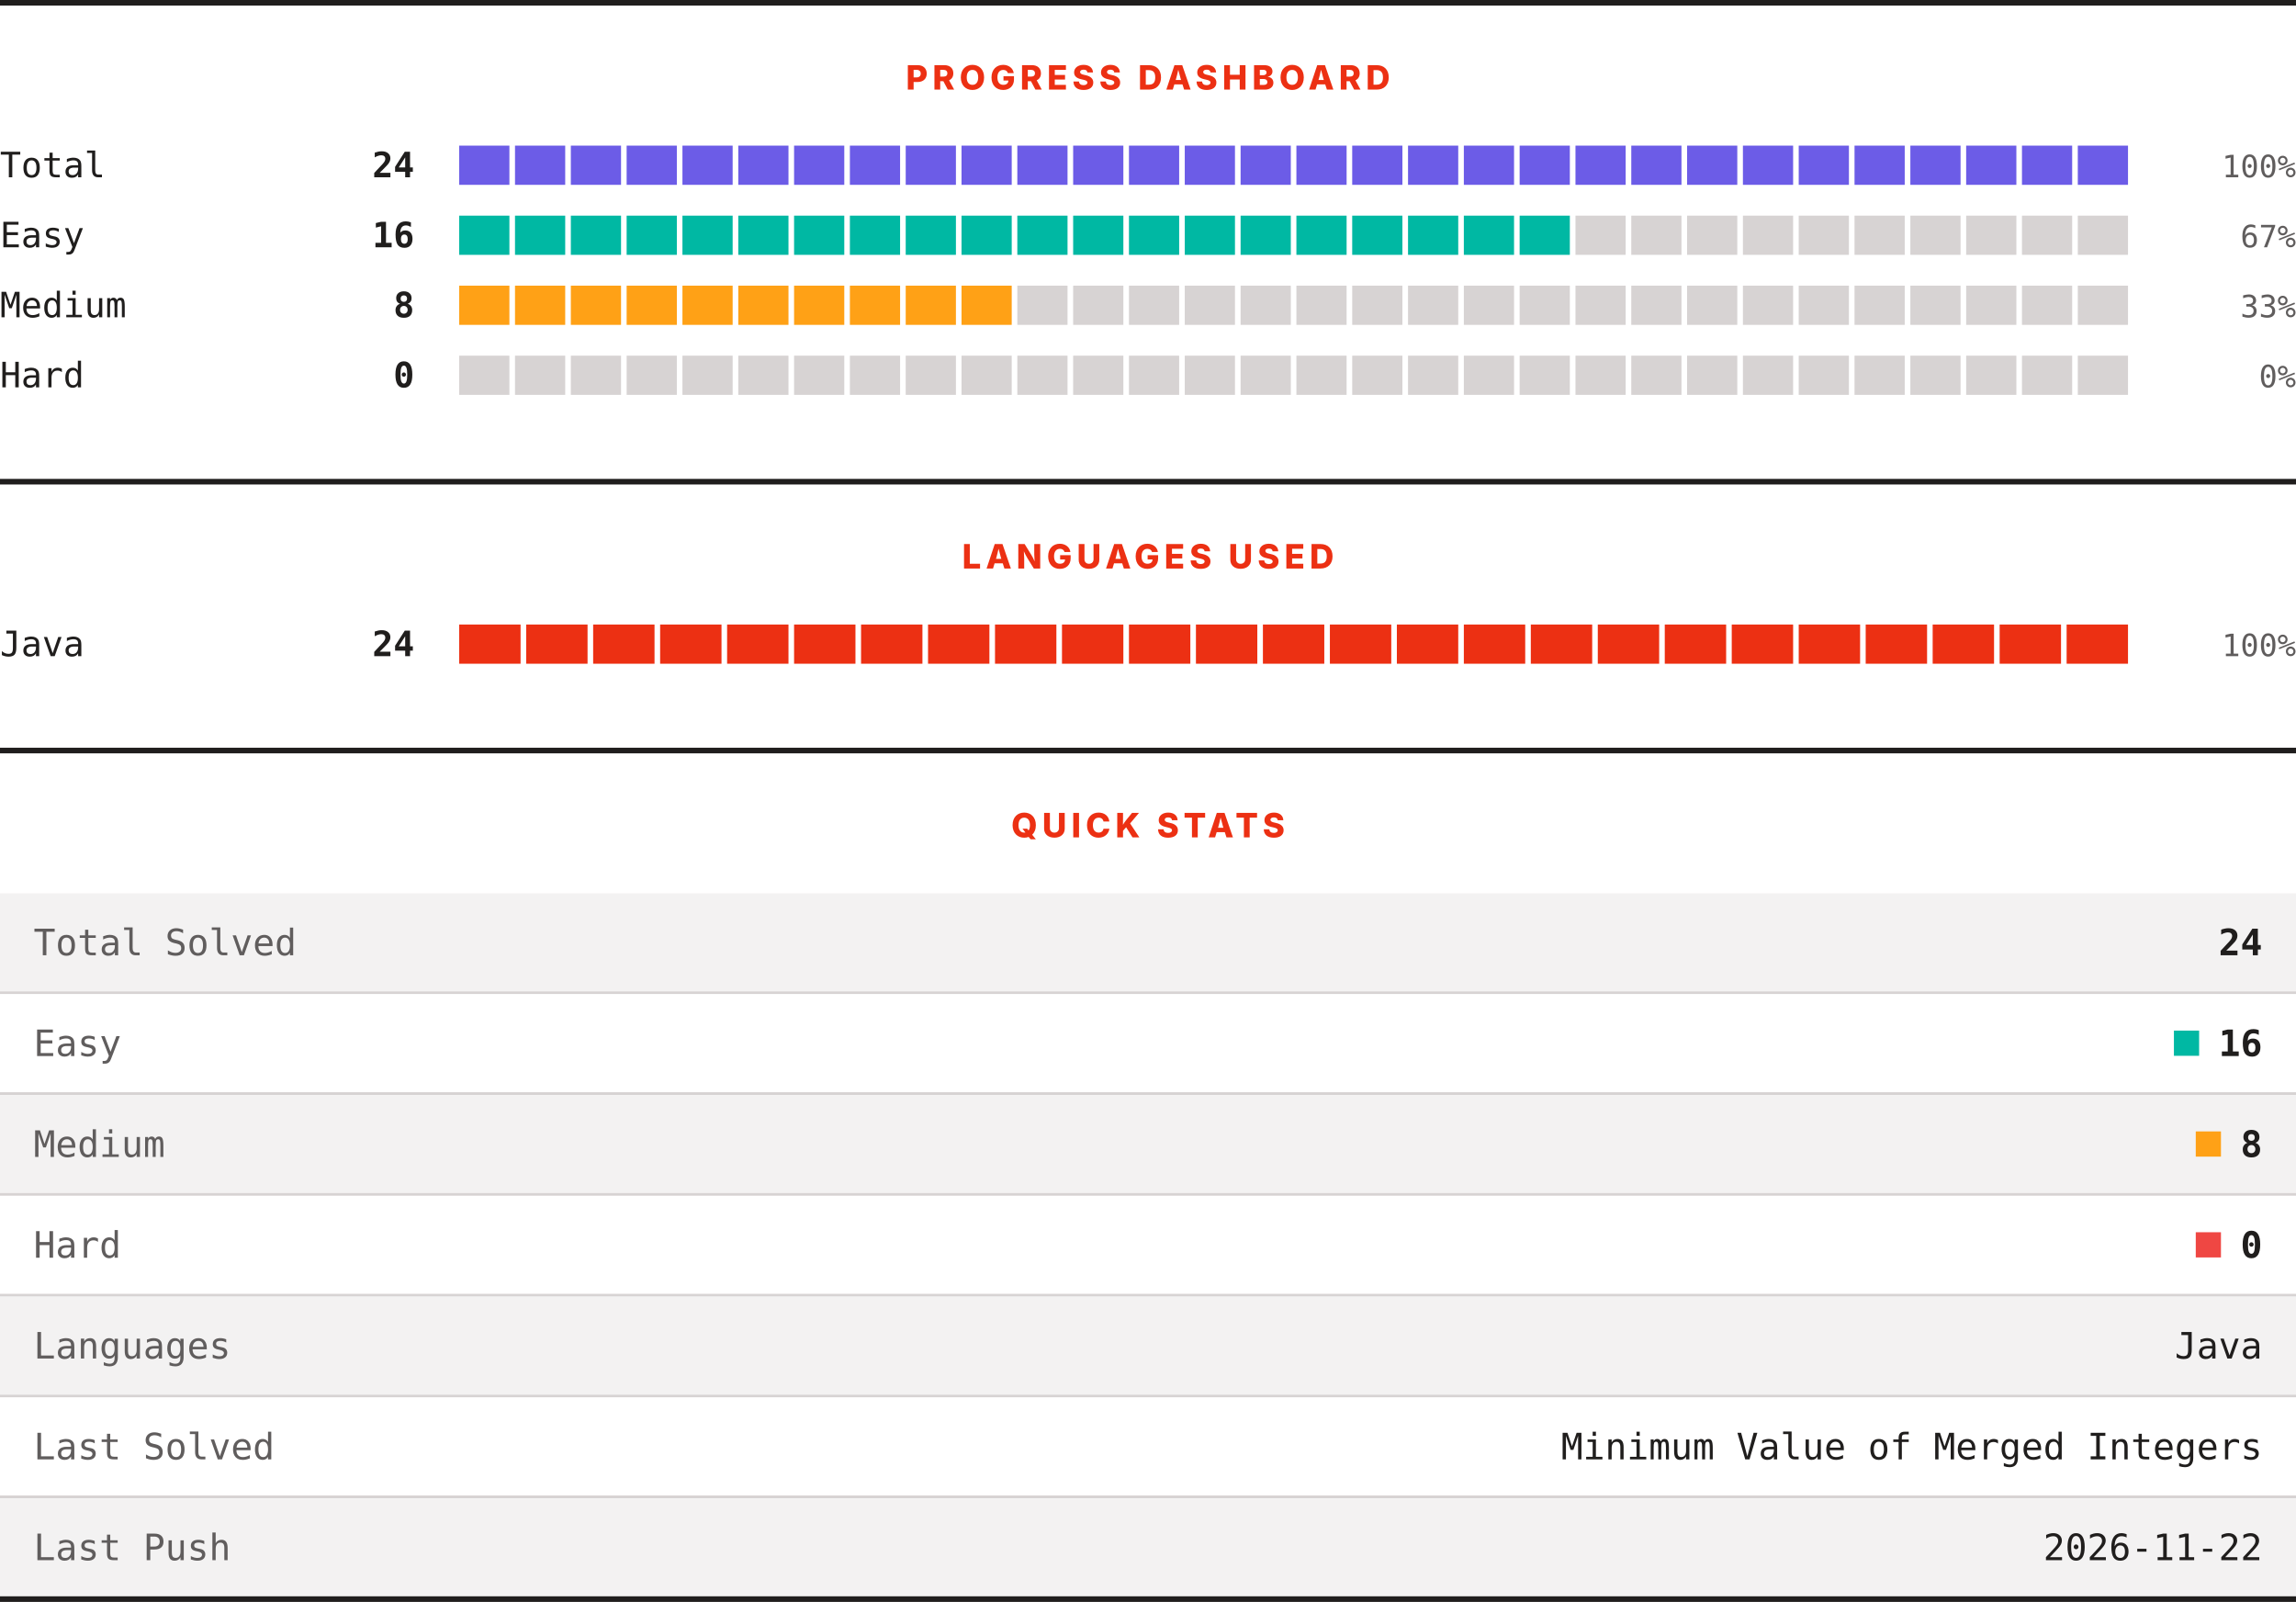
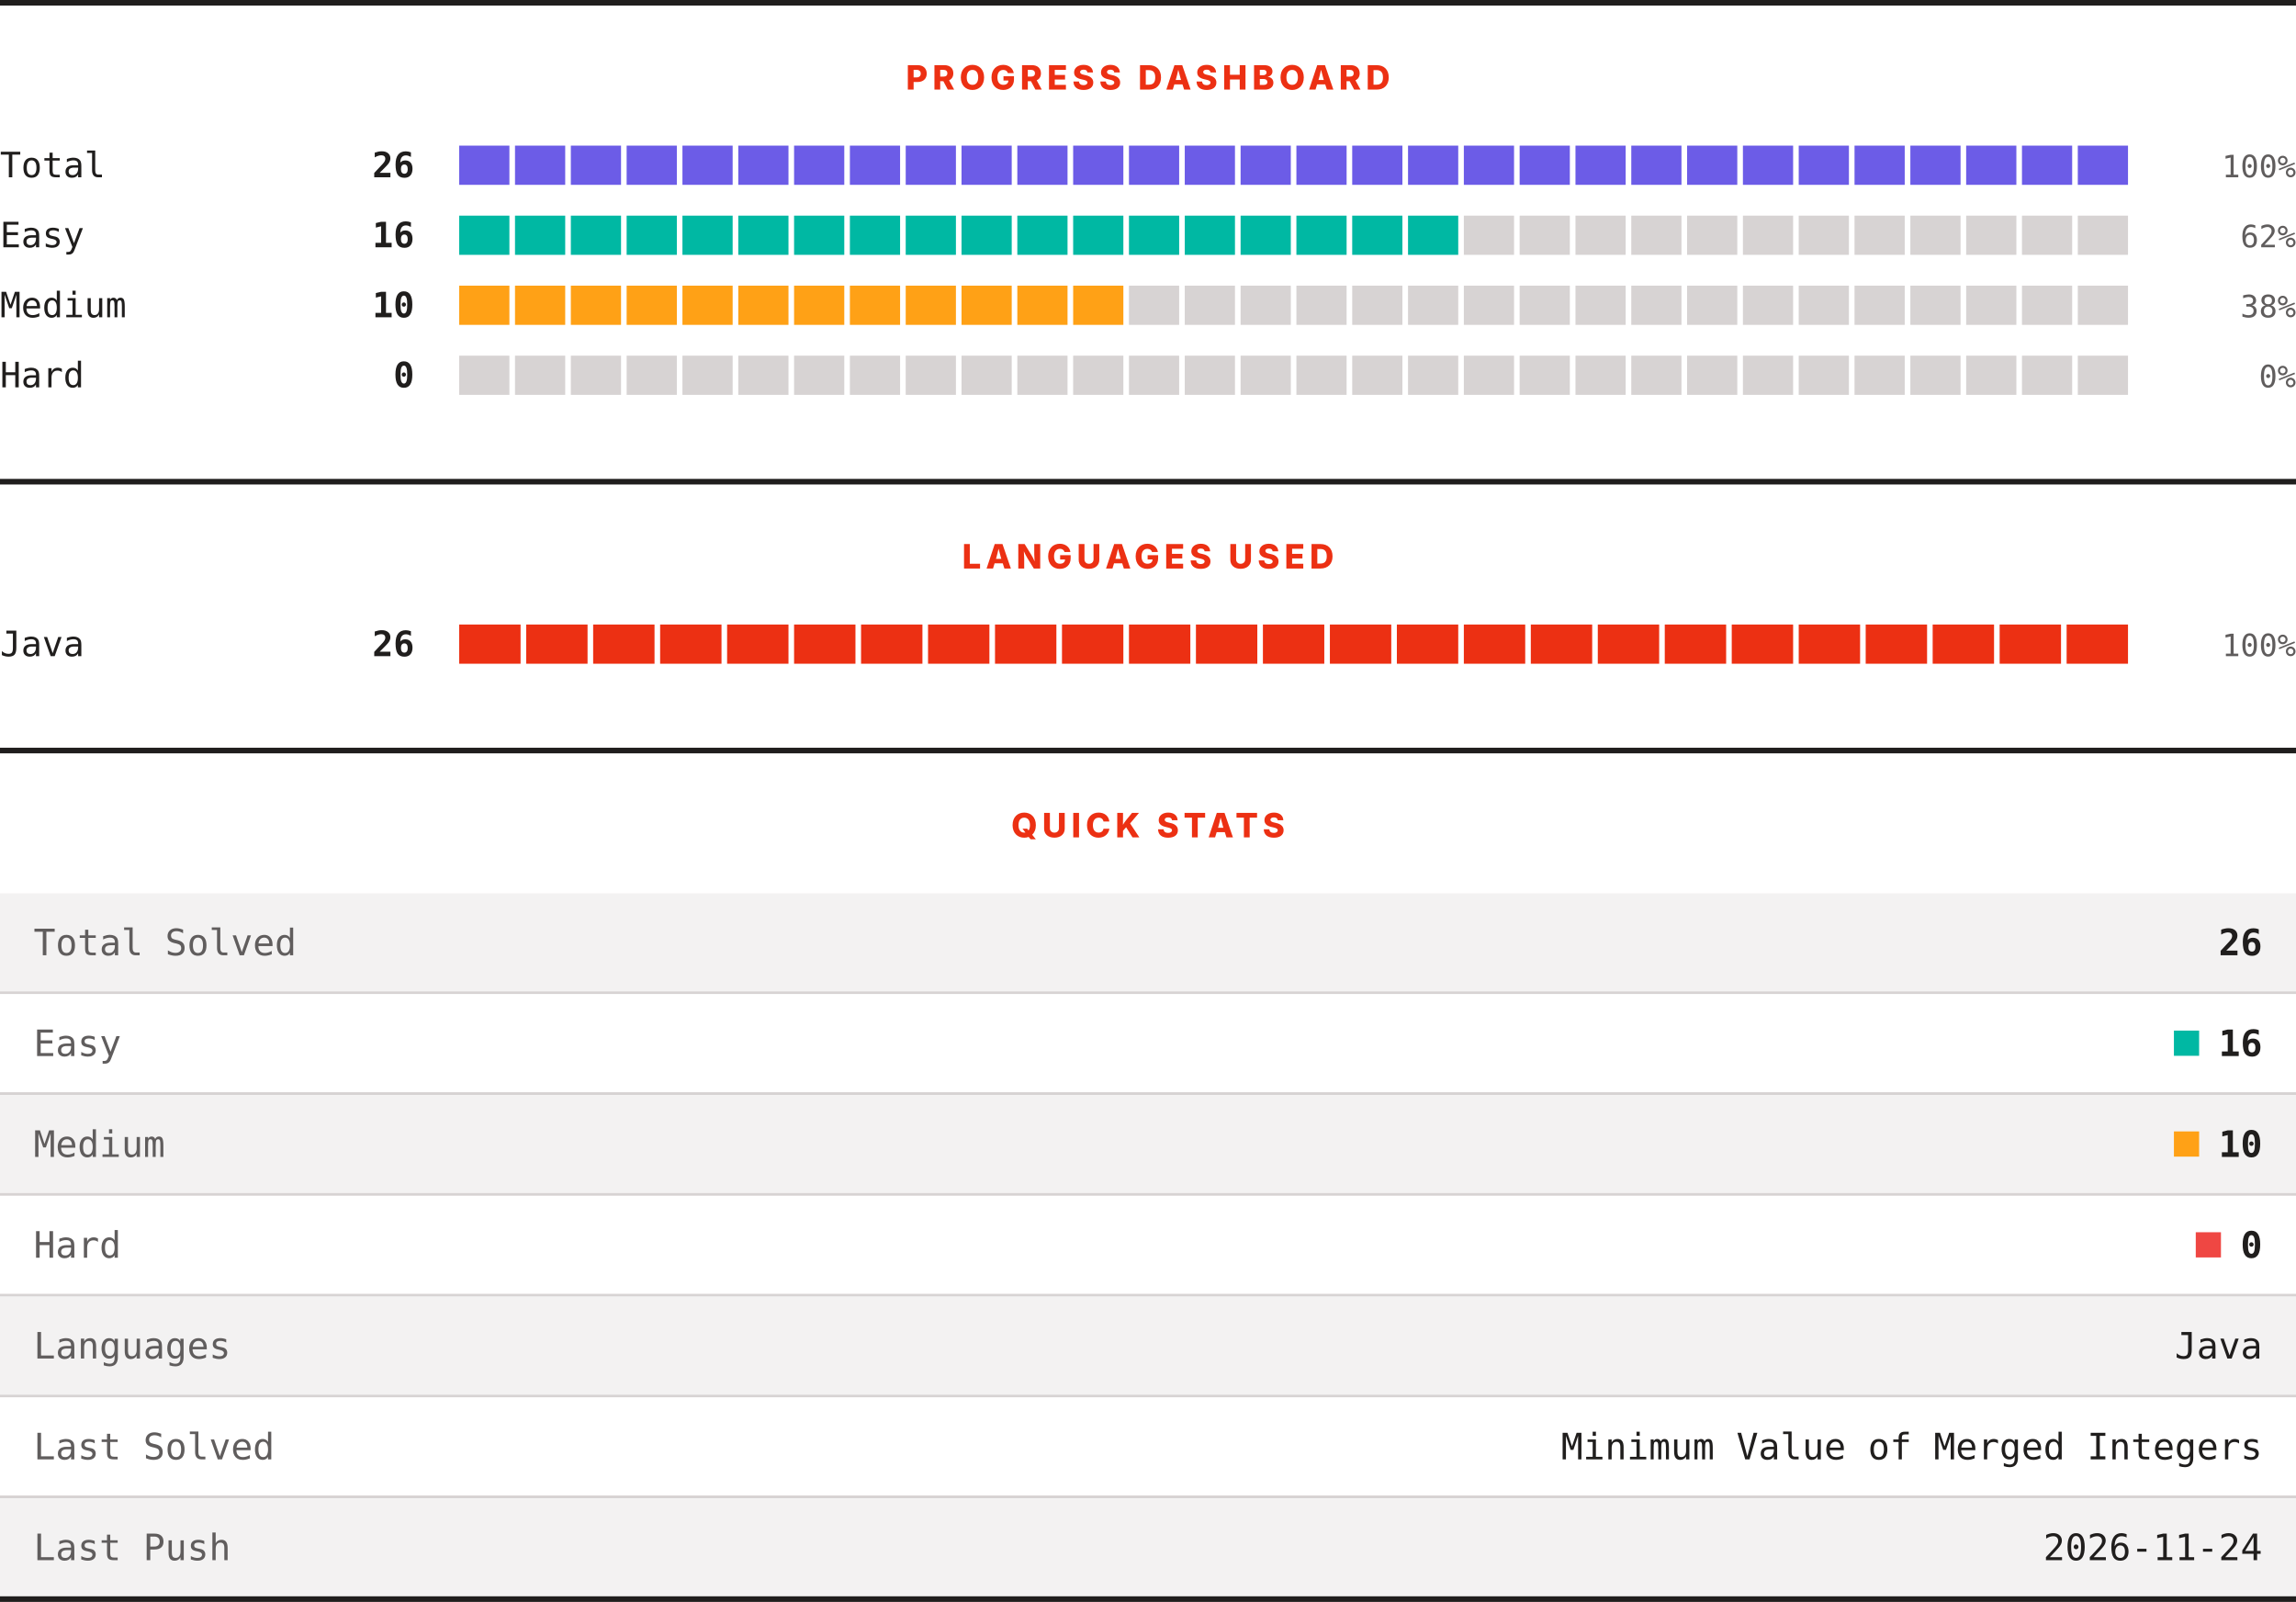
<svg xmlns="http://www.w3.org/2000/svg" width="820" height="572" viewBox="0 0 820 572" role="img" aria-label="LeetCode progress, languages and quick stats">
  <rect width="820" height="572" fill="#ffffff" />
  <rect x="0" y="0" width="820" height="2" fill="#201e1d" />
  <text x="410" y="32" text-anchor="middle" font-family="Archivo, system-ui, -apple-system, Segoe UI, sans-serif" font-size="12" font-weight="800" letter-spacing="1.68" fill="#ec3013">PROGRESS DASHBOARD</text>
  <text x="0" y="63.3" font-family="ui-monospace, SFMono-Regular, Menlo, Consolas, monospace" font-size="12.5" fill="#201e1d">Total</text>
-   <text x="148" y="63.3" text-anchor="end" font-family="ui-monospace, SFMono-Regular, Menlo, Consolas, monospace" font-size="12.5" font-weight="700" fill="#201e1d">24</text>
+   <text x="148" y="63.3" text-anchor="end" font-family="ui-monospace, SFMono-Regular, Menlo, Consolas, monospace" font-size="12.5" font-weight="700" fill="#201e1d">26</text>
  <rect x="164.00" y="52" width="17.93" height="14" fill="#6c5ce7" />
  <rect x="183.93" y="52" width="17.93" height="14" fill="#6c5ce7" />
  <rect x="203.87" y="52" width="17.93" height="14" fill="#6c5ce7" />
  <rect x="223.80" y="52" width="17.93" height="14" fill="#6c5ce7" />
  <rect x="243.73" y="52" width="17.93" height="14" fill="#6c5ce7" />
  <rect x="263.67" y="52" width="17.93" height="14" fill="#6c5ce7" />
  <rect x="283.60" y="52" width="17.93" height="14" fill="#6c5ce7" />
  <rect x="303.53" y="52" width="17.93" height="14" fill="#6c5ce7" />
  <rect x="323.47" y="52" width="17.93" height="14" fill="#6c5ce7" />
  <rect x="343.40" y="52" width="17.93" height="14" fill="#6c5ce7" />
  <rect x="363.33" y="52" width="17.93" height="14" fill="#6c5ce7" />
  <rect x="383.27" y="52" width="17.93" height="14" fill="#6c5ce7" />
  <rect x="403.20" y="52" width="17.93" height="14" fill="#6c5ce7" />
  <rect x="423.13" y="52" width="17.93" height="14" fill="#6c5ce7" />
  <rect x="443.07" y="52" width="17.93" height="14" fill="#6c5ce7" />
  <rect x="463.00" y="52" width="17.93" height="14" fill="#6c5ce7" />
  <rect x="482.93" y="52" width="17.93" height="14" fill="#6c5ce7" />
  <rect x="502.87" y="52" width="17.93" height="14" fill="#6c5ce7" />
  <rect x="522.80" y="52" width="17.93" height="14" fill="#6c5ce7" />
  <rect x="542.73" y="52" width="17.93" height="14" fill="#6c5ce7" />
  <rect x="562.67" y="52" width="17.93" height="14" fill="#6c5ce7" />
  <rect x="582.60" y="52" width="17.93" height="14" fill="#6c5ce7" />
  <rect x="602.53" y="52" width="17.93" height="14" fill="#6c5ce7" />
  <rect x="622.47" y="52" width="17.93" height="14" fill="#6c5ce7" />
  <rect x="642.40" y="52" width="17.93" height="14" fill="#6c5ce7" />
  <rect x="662.33" y="52" width="17.93" height="14" fill="#6c5ce7" />
  <rect x="682.27" y="52" width="17.93" height="14" fill="#6c5ce7" />
  <rect x="702.20" y="52" width="17.93" height="14" fill="#6c5ce7" />
  <rect x="722.13" y="52" width="17.93" height="14" fill="#6c5ce7" />
  <rect x="742.07" y="52" width="17.93" height="14" fill="#6c5ce7" />
  <text x="820" y="63.3" text-anchor="end" font-family="ui-monospace, SFMono-Regular, Menlo, Consolas, monospace" font-size="11" fill="#605d5d">100%</text>
  <text x="0" y="88.3" font-family="ui-monospace, SFMono-Regular, Menlo, Consolas, monospace" font-size="12.5" fill="#201e1d">Easy</text>
  <text x="148" y="88.3" text-anchor="end" font-family="ui-monospace, SFMono-Regular, Menlo, Consolas, monospace" font-size="12.5" font-weight="700" fill="#201e1d">16</text>
  <rect x="164.00" y="77" width="17.93" height="14" fill="#00b8a3" />
  <rect x="183.93" y="77" width="17.93" height="14" fill="#00b8a3" />
  <rect x="203.87" y="77" width="17.93" height="14" fill="#00b8a3" />
  <rect x="223.80" y="77" width="17.93" height="14" fill="#00b8a3" />
  <rect x="243.73" y="77" width="17.93" height="14" fill="#00b8a3" />
  <rect x="263.67" y="77" width="17.93" height="14" fill="#00b8a3" />
  <rect x="283.60" y="77" width="17.93" height="14" fill="#00b8a3" />
  <rect x="303.53" y="77" width="17.93" height="14" fill="#00b8a3" />
  <rect x="323.47" y="77" width="17.93" height="14" fill="#00b8a3" />
  <rect x="343.40" y="77" width="17.93" height="14" fill="#00b8a3" />
  <rect x="363.33" y="77" width="17.93" height="14" fill="#00b8a3" />
  <rect x="383.27" y="77" width="17.93" height="14" fill="#00b8a3" />
  <rect x="403.20" y="77" width="17.93" height="14" fill="#00b8a3" />
  <rect x="423.13" y="77" width="17.93" height="14" fill="#00b8a3" />
  <rect x="443.07" y="77" width="17.93" height="14" fill="#00b8a3" />
  <rect x="463.00" y="77" width="17.93" height="14" fill="#00b8a3" />
  <rect x="482.93" y="77" width="17.93" height="14" fill="#00b8a3" />
  <rect x="502.87" y="77" width="17.93" height="14" fill="#00b8a3" />
-   <rect x="522.80" y="77" width="17.93" height="14" fill="#00b8a3" />
-   <rect x="542.73" y="77" width="17.93" height="14" fill="#00b8a3" />
+   <rect x="522.80" y="77" width="17.93" height="14" fill="#d7d3d3" />
+   <rect x="542.73" y="77" width="17.93" height="14" fill="#d7d3d3" />
  <rect x="562.67" y="77" width="17.93" height="14" fill="#d7d3d3" />
  <rect x="582.60" y="77" width="17.93" height="14" fill="#d7d3d3" />
  <rect x="602.53" y="77" width="17.93" height="14" fill="#d7d3d3" />
  <rect x="622.47" y="77" width="17.93" height="14" fill="#d7d3d3" />
  <rect x="642.40" y="77" width="17.93" height="14" fill="#d7d3d3" />
  <rect x="662.33" y="77" width="17.93" height="14" fill="#d7d3d3" />
  <rect x="682.27" y="77" width="17.93" height="14" fill="#d7d3d3" />
  <rect x="702.20" y="77" width="17.93" height="14" fill="#d7d3d3" />
  <rect x="722.13" y="77" width="17.93" height="14" fill="#d7d3d3" />
  <rect x="742.07" y="77" width="17.93" height="14" fill="#d7d3d3" />
-   <text x="820" y="88.3" text-anchor="end" font-family="ui-monospace, SFMono-Regular, Menlo, Consolas, monospace" font-size="11" fill="#605d5d">67%</text>
+   <text x="820" y="88.3" text-anchor="end" font-family="ui-monospace, SFMono-Regular, Menlo, Consolas, monospace" font-size="11" fill="#605d5d">62%</text>
  <text x="0" y="113.3" font-family="ui-monospace, SFMono-Regular, Menlo, Consolas, monospace" font-size="12.5" fill="#201e1d">Medium</text>
-   <text x="148" y="113.3" text-anchor="end" font-family="ui-monospace, SFMono-Regular, Menlo, Consolas, monospace" font-size="12.5" font-weight="700" fill="#201e1d">8</text>
+   <text x="148" y="113.3" text-anchor="end" font-family="ui-monospace, SFMono-Regular, Menlo, Consolas, monospace" font-size="12.5" font-weight="700" fill="#201e1d">10</text>
  <rect x="164.00" y="102" width="17.93" height="14" fill="#ffa116" />
  <rect x="183.93" y="102" width="17.93" height="14" fill="#ffa116" />
  <rect x="203.87" y="102" width="17.93" height="14" fill="#ffa116" />
  <rect x="223.80" y="102" width="17.93" height="14" fill="#ffa116" />
  <rect x="243.73" y="102" width="17.93" height="14" fill="#ffa116" />
  <rect x="263.67" y="102" width="17.93" height="14" fill="#ffa116" />
  <rect x="283.60" y="102" width="17.93" height="14" fill="#ffa116" />
  <rect x="303.53" y="102" width="17.93" height="14" fill="#ffa116" />
  <rect x="323.47" y="102" width="17.93" height="14" fill="#ffa116" />
  <rect x="343.40" y="102" width="17.93" height="14" fill="#ffa116" />
-   <rect x="363.33" y="102" width="17.93" height="14" fill="#d7d3d3" />
-   <rect x="383.27" y="102" width="17.93" height="14" fill="#d7d3d3" />
+   <rect x="363.33" y="102" width="17.93" height="14" fill="#ffa116" />
+   <rect x="383.27" y="102" width="17.93" height="14" fill="#ffa116" />
  <rect x="403.20" y="102" width="17.93" height="14" fill="#d7d3d3" />
  <rect x="423.13" y="102" width="17.93" height="14" fill="#d7d3d3" />
  <rect x="443.07" y="102" width="17.93" height="14" fill="#d7d3d3" />
  <rect x="463.00" y="102" width="17.93" height="14" fill="#d7d3d3" />
  <rect x="482.93" y="102" width="17.93" height="14" fill="#d7d3d3" />
  <rect x="502.87" y="102" width="17.93" height="14" fill="#d7d3d3" />
  <rect x="522.80" y="102" width="17.93" height="14" fill="#d7d3d3" />
  <rect x="542.73" y="102" width="17.93" height="14" fill="#d7d3d3" />
  <rect x="562.67" y="102" width="17.93" height="14" fill="#d7d3d3" />
  <rect x="582.60" y="102" width="17.93" height="14" fill="#d7d3d3" />
  <rect x="602.53" y="102" width="17.93" height="14" fill="#d7d3d3" />
  <rect x="622.47" y="102" width="17.93" height="14" fill="#d7d3d3" />
  <rect x="642.40" y="102" width="17.93" height="14" fill="#d7d3d3" />
  <rect x="662.33" y="102" width="17.93" height="14" fill="#d7d3d3" />
  <rect x="682.27" y="102" width="17.93" height="14" fill="#d7d3d3" />
  <rect x="702.20" y="102" width="17.93" height="14" fill="#d7d3d3" />
  <rect x="722.13" y="102" width="17.93" height="14" fill="#d7d3d3" />
  <rect x="742.07" y="102" width="17.93" height="14" fill="#d7d3d3" />
-   <text x="820" y="113.3" text-anchor="end" font-family="ui-monospace, SFMono-Regular, Menlo, Consolas, monospace" font-size="11" fill="#605d5d">33%</text>
+   <text x="820" y="113.3" text-anchor="end" font-family="ui-monospace, SFMono-Regular, Menlo, Consolas, monospace" font-size="11" fill="#605d5d">38%</text>
  <text x="0" y="138.3" font-family="ui-monospace, SFMono-Regular, Menlo, Consolas, monospace" font-size="12.5" fill="#201e1d">Hard</text>
  <text x="148" y="138.3" text-anchor="end" font-family="ui-monospace, SFMono-Regular, Menlo, Consolas, monospace" font-size="12.5" font-weight="700" fill="#201e1d">0</text>
  <rect x="164.00" y="127" width="17.93" height="14" fill="#d7d3d3" />
  <rect x="183.93" y="127" width="17.93" height="14" fill="#d7d3d3" />
  <rect x="203.87" y="127" width="17.93" height="14" fill="#d7d3d3" />
  <rect x="223.80" y="127" width="17.93" height="14" fill="#d7d3d3" />
  <rect x="243.73" y="127" width="17.93" height="14" fill="#d7d3d3" />
  <rect x="263.67" y="127" width="17.93" height="14" fill="#d7d3d3" />
  <rect x="283.60" y="127" width="17.93" height="14" fill="#d7d3d3" />
  <rect x="303.53" y="127" width="17.93" height="14" fill="#d7d3d3" />
  <rect x="323.47" y="127" width="17.93" height="14" fill="#d7d3d3" />
  <rect x="343.40" y="127" width="17.93" height="14" fill="#d7d3d3" />
  <rect x="363.33" y="127" width="17.93" height="14" fill="#d7d3d3" />
  <rect x="383.27" y="127" width="17.93" height="14" fill="#d7d3d3" />
  <rect x="403.20" y="127" width="17.93" height="14" fill="#d7d3d3" />
  <rect x="423.13" y="127" width="17.93" height="14" fill="#d7d3d3" />
  <rect x="443.07" y="127" width="17.93" height="14" fill="#d7d3d3" />
  <rect x="463.00" y="127" width="17.93" height="14" fill="#d7d3d3" />
  <rect x="482.93" y="127" width="17.93" height="14" fill="#d7d3d3" />
  <rect x="502.87" y="127" width="17.93" height="14" fill="#d7d3d3" />
  <rect x="522.80" y="127" width="17.93" height="14" fill="#d7d3d3" />
  <rect x="542.73" y="127" width="17.93" height="14" fill="#d7d3d3" />
  <rect x="562.67" y="127" width="17.93" height="14" fill="#d7d3d3" />
  <rect x="582.60" y="127" width="17.93" height="14" fill="#d7d3d3" />
  <rect x="602.53" y="127" width="17.93" height="14" fill="#d7d3d3" />
  <rect x="622.47" y="127" width="17.93" height="14" fill="#d7d3d3" />
  <rect x="642.40" y="127" width="17.93" height="14" fill="#d7d3d3" />
  <rect x="662.33" y="127" width="17.93" height="14" fill="#d7d3d3" />
  <rect x="682.27" y="127" width="17.93" height="14" fill="#d7d3d3" />
  <rect x="702.20" y="127" width="17.93" height="14" fill="#d7d3d3" />
  <rect x="722.13" y="127" width="17.93" height="14" fill="#d7d3d3" />
  <rect x="742.07" y="127" width="17.93" height="14" fill="#d7d3d3" />
  <text x="820" y="138.3" text-anchor="end" font-family="ui-monospace, SFMono-Regular, Menlo, Consolas, monospace" font-size="11" fill="#605d5d">0%</text>
  <rect x="0" y="171" width="820" height="2" fill="#201e1d" />
  <text x="410" y="203" text-anchor="middle" font-family="Archivo, system-ui, -apple-system, Segoe UI, sans-serif" font-size="12" font-weight="800" letter-spacing="1.68" fill="#ec3013">LANGUAGES USED</text>
  <text x="0" y="234.3" font-family="ui-monospace, SFMono-Regular, Menlo, Consolas, monospace" font-size="12.5" fill="#201e1d">Java</text>
-   <text x="148" y="234.3" text-anchor="end" font-family="ui-monospace, SFMono-Regular, Menlo, Consolas, monospace" font-size="12.5" font-weight="700" fill="#201e1d">24</text>
+   <text x="148" y="234.3" text-anchor="end" font-family="ui-monospace, SFMono-Regular, Menlo, Consolas, monospace" font-size="12.5" font-weight="700" fill="#201e1d">26</text>
  <rect x="164.00" y="223" width="21.92" height="14" fill="#ec3013" />
  <rect x="187.92" y="223" width="21.92" height="14" fill="#ec3013" />
  <rect x="211.84" y="223" width="21.92" height="14" fill="#ec3013" />
  <rect x="235.76" y="223" width="21.92" height="14" fill="#ec3013" />
  <rect x="259.68" y="223" width="21.92" height="14" fill="#ec3013" />
  <rect x="283.60" y="223" width="21.92" height="14" fill="#ec3013" />
  <rect x="307.52" y="223" width="21.92" height="14" fill="#ec3013" />
  <rect x="331.44" y="223" width="21.92" height="14" fill="#ec3013" />
  <rect x="355.36" y="223" width="21.92" height="14" fill="#ec3013" />
  <rect x="379.28" y="223" width="21.92" height="14" fill="#ec3013" />
  <rect x="403.20" y="223" width="21.92" height="14" fill="#ec3013" />
  <rect x="427.12" y="223" width="21.92" height="14" fill="#ec3013" />
  <rect x="451.04" y="223" width="21.92" height="14" fill="#ec3013" />
  <rect x="474.96" y="223" width="21.92" height="14" fill="#ec3013" />
  <rect x="498.88" y="223" width="21.92" height="14" fill="#ec3013" />
  <rect x="522.80" y="223" width="21.92" height="14" fill="#ec3013" />
  <rect x="546.72" y="223" width="21.92" height="14" fill="#ec3013" />
  <rect x="570.64" y="223" width="21.92" height="14" fill="#ec3013" />
  <rect x="594.56" y="223" width="21.92" height="14" fill="#ec3013" />
  <rect x="618.48" y="223" width="21.92" height="14" fill="#ec3013" />
  <rect x="642.40" y="223" width="21.92" height="14" fill="#ec3013" />
  <rect x="666.32" y="223" width="21.92" height="14" fill="#ec3013" />
  <rect x="690.24" y="223" width="21.92" height="14" fill="#ec3013" />
  <rect x="714.16" y="223" width="21.92" height="14" fill="#ec3013" />
  <rect x="738.08" y="223" width="21.92" height="14" fill="#ec3013" />
  <text x="820" y="234.3" text-anchor="end" font-family="ui-monospace, SFMono-Regular, Menlo, Consolas, monospace" font-size="11" fill="#605d5d">100%</text>
  <rect x="0" y="267" width="820" height="2" fill="#201e1d" />
  <text x="410" y="299" text-anchor="middle" font-family="Archivo, system-ui, -apple-system, Segoe UI, sans-serif" font-size="12" font-weight="800" letter-spacing="1.68" fill="#ec3013">QUICK STATS</text>
  <rect x="0" y="319" width="820" height="35" fill="#f3f2f2" />
  <text x="12" y="341.1" font-family="ui-monospace, SFMono-Regular, Menlo, Consolas, monospace" font-size="13" fill="#605d5d">Total Solved</text>
-   <text x="808" y="341.1" text-anchor="end" font-family="ui-monospace, SFMono-Regular, Menlo, Consolas, monospace" font-size="13" font-weight="700" fill="#201e1d">24</text>
+   <text x="808" y="341.1" text-anchor="end" font-family="ui-monospace, SFMono-Regular, Menlo, Consolas, monospace" font-size="13" font-weight="700" fill="#201e1d">26</text>
  <rect x="0" y="354" width="820" height="1" fill="#d7d3d3" />
  <rect x="0" y="355" width="820" height="35" fill="#ffffff" />
  <text x="12" y="377.1" font-family="ui-monospace, SFMono-Regular, Menlo, Consolas, monospace" font-size="13" fill="#605d5d">Easy</text>
  <rect x="776.4" y="368" width="9" height="9" fill="#00b8a3" />
  <text x="808" y="377.1" text-anchor="end" font-family="ui-monospace, SFMono-Regular, Menlo, Consolas, monospace" font-size="13" font-weight="700" fill="#201e1d">16</text>
  <rect x="0" y="390" width="820" height="1" fill="#d7d3d3" />
  <rect x="0" y="391" width="820" height="35" fill="#f3f2f2" />
  <text x="12" y="413.1" font-family="ui-monospace, SFMono-Regular, Menlo, Consolas, monospace" font-size="13" fill="#605d5d">Medium</text>
-   <rect x="784.2" y="404" width="9" height="9" fill="#ffa116" />
-   <text x="808" y="413.1" text-anchor="end" font-family="ui-monospace, SFMono-Regular, Menlo, Consolas, monospace" font-size="13" font-weight="700" fill="#201e1d">8</text>
+   <rect x="776.4" y="404" width="9" height="9" fill="#ffa116" />
+   <text x="808" y="413.1" text-anchor="end" font-family="ui-monospace, SFMono-Regular, Menlo, Consolas, monospace" font-size="13" font-weight="700" fill="#201e1d">10</text>
  <rect x="0" y="426" width="820" height="1" fill="#d7d3d3" />
  <rect x="0" y="427" width="820" height="35" fill="#ffffff" />
  <text x="12" y="449.1" font-family="ui-monospace, SFMono-Regular, Menlo, Consolas, monospace" font-size="13" fill="#605d5d">Hard</text>
  <rect x="784.2" y="440" width="9" height="9" fill="#ef4743" />
  <text x="808" y="449.1" text-anchor="end" font-family="ui-monospace, SFMono-Regular, Menlo, Consolas, monospace" font-size="13" font-weight="700" fill="#201e1d">0</text>
  <rect x="0" y="462" width="820" height="1" fill="#d7d3d3" />
  <rect x="0" y="463" width="820" height="35" fill="#f3f2f2" />
  <text x="12" y="485.1" font-family="ui-monospace, SFMono-Regular, Menlo, Consolas, monospace" font-size="13" fill="#605d5d">Languages</text>
  <text x="808" y="485.1" text-anchor="end" font-family="ui-monospace, SFMono-Regular, Menlo, Consolas, monospace" font-size="13" fill="#201e1d">Java</text>
  <rect x="0" y="498" width="820" height="1" fill="#d7d3d3" />
  <rect x="0" y="499" width="820" height="35" fill="#ffffff" />
  <text x="12" y="521.1" font-family="ui-monospace, SFMono-Regular, Menlo, Consolas, monospace" font-size="13" fill="#605d5d">Last Solved</text>
  <text x="808" y="521.1" text-anchor="end" font-family="ui-monospace, SFMono-Regular, Menlo, Consolas, monospace" font-size="13" fill="#201e1d">Minimum Value of Merged Integers</text>
  <rect x="0" y="534" width="820" height="1" fill="#d7d3d3" />
  <rect x="0" y="535" width="820" height="35" fill="#f3f2f2" />
  <text x="12" y="557.1" font-family="ui-monospace, SFMono-Regular, Menlo, Consolas, monospace" font-size="13" fill="#605d5d">Last Push</text>
-   <text x="808" y="557.1" text-anchor="end" font-family="ui-monospace, SFMono-Regular, Menlo, Consolas, monospace" font-size="13" fill="#201e1d">2026-11-22</text>
+   <text x="808" y="557.1" text-anchor="end" font-family="ui-monospace, SFMono-Regular, Menlo, Consolas, monospace" font-size="13" fill="#201e1d">2026-11-24</text>
  <rect x="0" y="570" width="820" height="2" fill="#201e1d" />
</svg>
